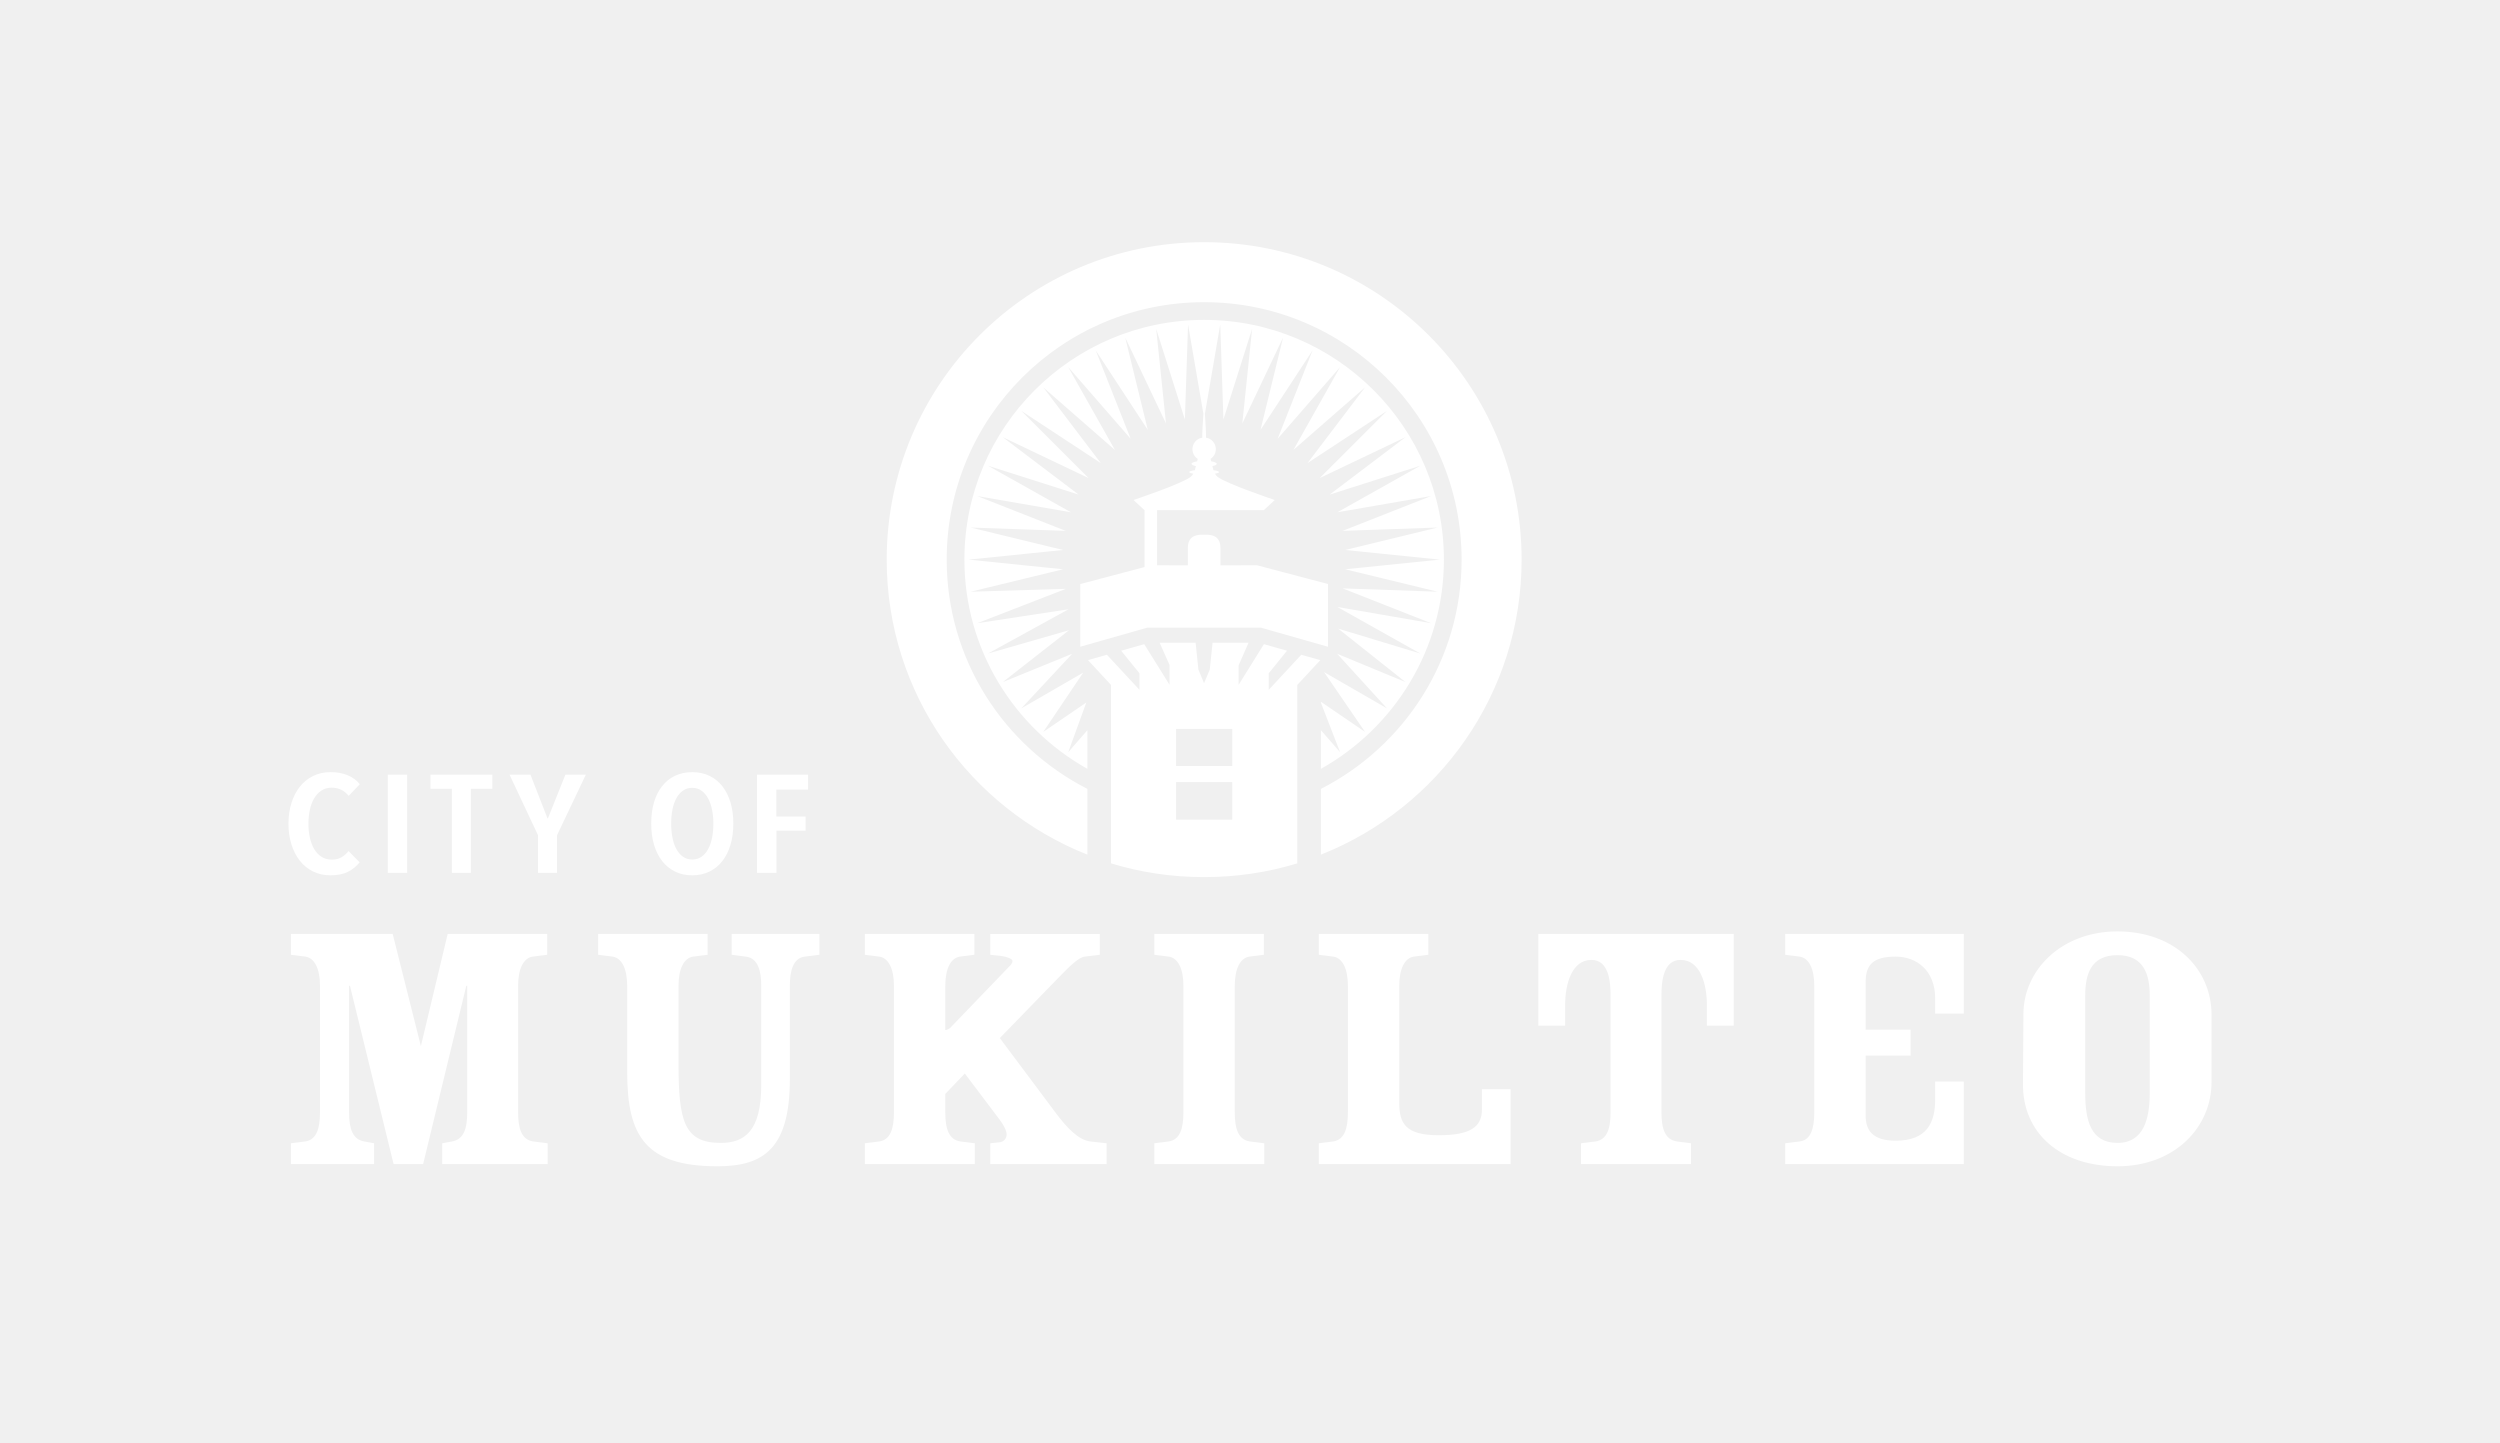
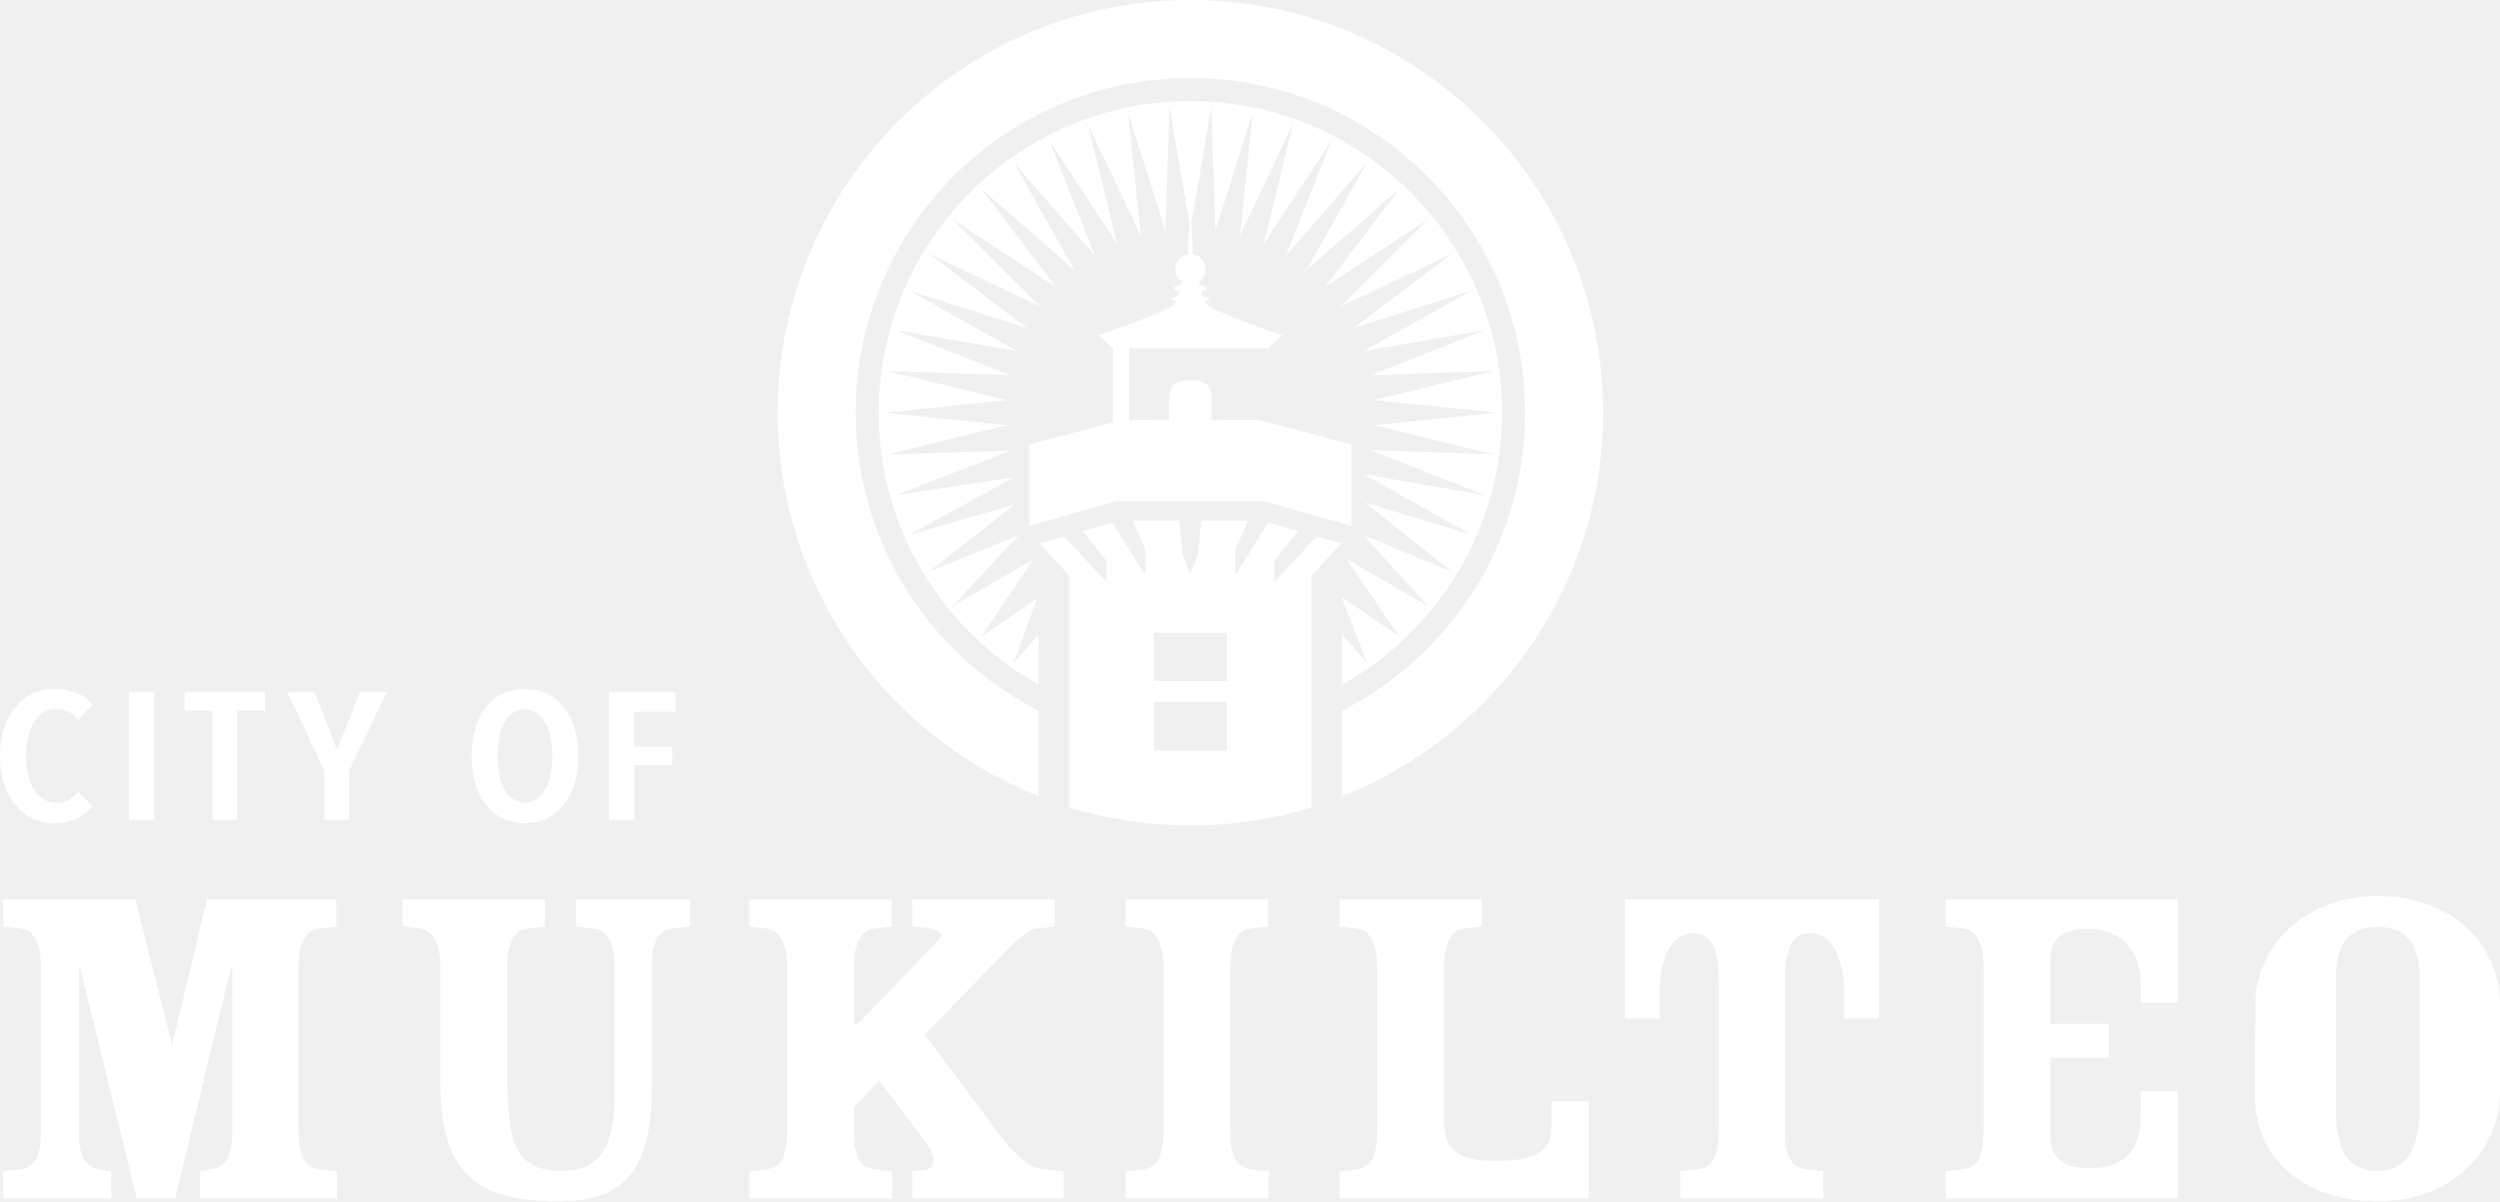
- <svg xmlns="http://www.w3.org/2000/svg" version="1.1" id="Layer_1" x="0px" y="0px" viewBox="0 0 468 270" enable-background="new 0 0 468 270" xml:space="preserve">
-   <path id="Vertical_Mukilteo_Reversed_to_White" fill="#FFFFFF" d="M247.279,143.925v-7.23l3.581,4.113l-3.581-9.246v-0.186  l8.252,5.631l-7.664-11.188l11.774,6.787l-9.323-10.219l12.796,5.299l-12.6-10.004l15.37,4.658l-15.524-8.713l17.54,3.038  l-16.565-6.518l17.79,0.622l-17.298-4.201l17.709-1.807l-17.709-1.806l17.298-4.201l-17.79,0.622l16.565-6.518l-17.54,3.038  l15.524-8.712l-16.963,5.399l14.193-10.746l-16.07,7.658l12.598-12.578l-14.878,9.775l10.768-14.176l-13.408,11.71l8.737-15.511  l-11.689,13.427l6.544-16.555l-9.751,14.893l4.228-17.292l-7.633,16.082l1.834-17.707l-5.372,16.972l-0.594-17.792l-2.868,16.714  c-0.045-0.614-0.092-1.117-0.135-1.273v-0.054c0,0-0.006,0.02-0.008,0.028l-0.006-0.023l-0.003,0.05  c-0.043,0.156-0.09,0.659-0.135,1.272l-2.868-16.713l-0.594,17.792l-5.372-16.972l1.835,17.707l-7.633-16.082l4.228,17.292  l-9.751-14.893l6.544,16.555l-11.689-13.427l8.737,15.511l-13.408-11.71l10.768,14.176l-14.878-9.775l12.598,12.578l-16.07-7.658  l14.193,10.746l-16.963-5.399l15.524,8.712l-17.54-3.038l16.565,6.518l-17.79-0.622l17.298,4.201l-17.709,1.806l17.709,1.807  l-17.298,4.201l17.828-0.539l-16.603,6.435l17.093-2.611l-15.076,8.286l15.174-4.365l-12.404,9.711l12.992-5.299l-9.519,10.219  l11.578-6.69l-7.468,11.091l8.056-5.502l-3.385,9.302l3.581-4.113v7.23c-13.716-7.688-23.019-22.35-23.019-39.161  c0-24.748,20.134-44.881,44.881-44.881s44.881,20.133,44.881,44.881C270.298,121.575,260.995,136.236,247.279,143.925z   M225.426,127.069L225.426,127.069l-0.008,0.019l0,0L225.426,127.069z M65.167,163.186c-0.874,0.452-1.974,0.674-3.3,0.674  c-1.206,0-2.296-0.242-3.271-0.724c-0.975-0.485-1.799-1.156-2.471-2.012c-0.674-0.857-1.196-1.876-1.568-3.052  c-0.372-1.179-0.557-2.467-0.557-3.868c0.001-1.401,0.186-2.696,0.558-3.882c0.372-1.185,0.899-2.208,1.583-3.065  c0.682-0.857,1.512-1.524,2.486-1.999c0.975-0.475,2.055-0.714,3.241-0.714c1.225,0,2.3,0.196,3.225,0.584  c0.924,0.388,1.678,0.946,2.26,1.674l-2.079,2.182c-0.824-1.019-1.889-1.531-3.195-1.531c-0.724,0-1.356,0.176-1.899,0.531  c-0.542,0.355-0.994,0.837-1.356,1.441c-0.361,0.608-0.633,1.322-0.814,2.142c-0.181,0.823-0.271,1.7-0.272,2.636  c0,0.916,0.09,1.786,0.271,2.61c0.181,0.82,0.452,1.534,0.814,2.142c0.362,0.604,0.818,1.086,1.371,1.441s1.2,0.531,1.944,0.531  c0.703,0,1.312-0.156,1.824-0.468s0.939-0.691,1.281-1.142l2.08,2.102C66.76,162.147,66.041,162.738,65.167,163.186z   M72.596,163.395l0.001-18.382h3.617l-0.001,18.382H72.596z M88.15,147.66l-0.001,15.736h-3.556l0.001-15.736h-4.009v-2.646h11.574  v2.646H88.15z M104.275,156.359v7.036h-3.557v-7.036l-5.334-11.346h3.918l3.195,8.205l0.09-0.053l3.256-8.152h3.828L104.275,156.359  z M137.279,154.178c0,1.454-0.177,2.773-0.528,3.958c-0.352,1.185-0.859,2.205-1.522,3.051c-0.663,0.85-1.473,1.507-2.426,1.972  c-0.955,0.468-2.025,0.701-3.21,0.701c-1.206,0-2.281-0.232-3.225-0.701c-0.946-0.465-1.748-1.122-2.411-1.972  c-0.663-0.847-1.171-1.866-1.522-3.051c-0.352-1.185-0.527-2.504-0.527-3.958c0.001-1.454,0.171-2.769,0.513-3.948  c0.341-1.175,0.844-2.188,1.507-3.035c0.663-0.85,1.472-1.504,2.426-1.962c0.955-0.458,2.035-0.687,3.241-0.687  c1.185,0,2.255,0.229,3.21,0.687c0.954,0.458,1.763,1.112,2.426,1.962c0.662,0.847,1.17,1.859,1.522,3.035  C137.103,151.408,137.28,152.723,137.279,154.178z M133.541,154.178c0.001-0.936-0.085-1.813-0.255-2.636  c-0.171-0.82-0.423-1.531-0.754-2.128c-0.332-0.598-0.744-1.069-1.236-1.415c-0.492-0.345-1.06-0.518-1.703-0.518  c-0.663,0-1.241,0.173-1.733,0.518c-0.493,0.345-0.904,0.817-1.236,1.415c-0.331,0.598-0.578,1.308-0.738,2.128  c-0.161,0.823-0.242,1.7-0.242,2.636c0,0.933,0.081,1.813,0.242,2.636c0.16,0.82,0.407,1.534,0.738,2.142  c0.332,0.604,0.743,1.082,1.236,1.428c0.492,0.345,1.07,0.518,1.733,0.518c0.662,0,1.24-0.173,1.732-0.518  c0.492-0.345,0.905-0.823,1.236-1.428c0.332-0.608,0.578-1.322,0.739-2.142C133.46,155.991,133.541,155.111,133.541,154.178z   M145.327,147.816v5.037h5.486l-0.001,2.65h-5.456v7.893h-3.648l0.001-18.382h9.555v2.802H145.327z M65.346,208.208  c0,3.144,0.681,5.06,2.807,5.469l1.872,0.342v3.898H54.458v-3.898l2.722-0.342c2.041-0.342,2.722-2.324,2.722-5.469v-23.662  c0-3.211-1.021-5.197-2.722-5.469l-2.722-0.342v-3.898h19.054l5.274,20.992l5.019-20.992h18.628v3.898l-2.722,0.342  c-1.701,0.272-2.722,2.258-2.722,5.469v23.662c0,3.144,0.681,5.127,2.807,5.469l2.722,0.342v3.898H82.783v-3.898l1.871-0.342  c2.127-0.408,2.807-2.324,2.807-5.469v-23.662h-0.17l-8.081,33.371h-5.529l-8.166-33.371h-0.17V208.208z M111.965,174.838h20.5  v3.898l-2.722,0.342c-1.702,0.272-2.722,2.258-2.722,5.469v14.567c0,10.735,1.02,14.839,7.91,14.839  c4.424,0,7.571-2.188,7.571-10.805v-18.601c0-2.597-0.511-5.197-2.892-5.469l-2.636-0.342v-3.898h16.416v3.898l-2.722,0.342  c-2.296,0.272-2.807,2.872-2.807,5.469v17.439c0,12.857-4.764,16.343-13.525,16.343c-13.44,0-16.927-5.608-16.927-17.575v-16.207  c0-3.211-1.021-5.197-2.722-5.469l-2.722-0.342V174.838z M167.346,184.547c0-3.211-1.021-5.197-2.722-5.469l-2.722-0.342v-3.898  h20.5v3.898l-2.722,0.342c-1.702,0.272-2.722,2.258-2.722,5.469v8.275c0.425,0,0.936-0.342,1.19-0.684l10.718-11.143  c0.34-0.276,0.681-0.754,0.681-1.096c0-0.408-1.106-0.82-2.211-0.956l-1.957-0.206v-3.898h20.5v3.898l-2.807,0.342  c-1.191,0.136-2.892,1.846-5.274,4.307l-10.633,10.941l10.377,13.883c2.127,2.872,4.338,5.197,6.55,5.469l3.062,0.342v3.898h-21.776  v-3.898l1.872-0.203c0.68-0.139,1.19-0.684,1.19-1.438c0-0.684-0.511-1.71-1.276-2.736l-6.55-8.683l-3.657,3.828v3.42  c0,3.144,0.681,5.127,2.807,5.469l2.722,0.342v3.898h-20.584v-3.898l2.722-0.342c2.041-0.342,2.722-2.324,2.722-5.469V184.547z   M221.535,184.547c0-3.211-1.021-5.197-2.722-5.469l-2.722-0.342v-3.898h20.5v3.898l-2.722,0.342  c-1.702,0.272-2.722,2.258-2.722,5.469v23.662c0,3.144,0.681,5.127,2.807,5.469l2.722,0.342v3.898h-20.584v-3.898l2.722-0.342  c2.041-0.342,2.722-2.324,2.722-5.469V184.547z M252.329,184.547c0-3.211-1.021-5.197-2.722-5.469l-2.722-0.342v-3.898h20.5v3.898  l-2.722,0.342c-1.702,0.272-2.722,2.258-2.722,5.469v21.882c0,3.898,1.19,6.086,7.4,6.086c5.954,0,8.08-1.571,8.08-4.855v-3.759  h5.359v14.016h-35.896v-3.898l2.722-0.342c2.041-0.342,2.722-2.324,2.722-5.469V184.547z M287.973,174.838h36.577v17.163h-5.019  v-3.828c0-4.034-1.276-8.48-4.933-8.48c-3.232,0-3.573,4.034-3.573,6.634v21.882c0,3.144,0.681,5.127,2.892,5.469l2.637,0.342v3.898  h-20.585v-3.898l2.722-0.342c2.127-0.342,2.807-2.324,2.807-5.469v-21.882c0-2.6-0.34-6.634-3.573-6.634  c-3.658,0-4.933,4.446-4.933,8.48v3.828h-5.019V174.838z M349.247,197.609v11.213c0,2.736,1.276,4.718,5.614,4.718  c5.954,0,7.4-3.486,7.4-7.727v-3.35h5.358v15.453h-33.429v-3.898l2.722-0.342c2.041-0.272,2.722-2.324,2.722-5.469v-23.662  c0-3.211-1.021-5.197-2.722-5.469l-2.722-0.342v-3.898h33.429v14.909h-5.358v-2.872c0-5.13-3.403-7.796-7.4-7.796  c-4.338,0-5.614,1.64-5.614,4.788v8.889h8.421v4.855H349.247z M413.999,202.394c0.086,8.617-6.89,15.935-17.608,15.935  c-10.632,0-17.778-6.156-17.692-15.453l0.085-13.063c0-8.069,6.975-15.453,17.608-15.453c10.633,0,17.523,6.907,17.608,15.453  V202.394z M390.353,204.582c0,4.994,0.936,9.37,6.039,9.37c5.019,0,6.039-4.718,6.039-9.37v-18.186c0-3.832-1.02-7.591-6.039-7.591  c-5.104,0-6.039,3.759-6.039,7.591V204.582z M284.846,104.764c0,25.094-15.575,46.508-37.567,55.224v-12.309  c15.618-7.974,26.335-24.177,26.335-42.915c0-26.618-21.578-48.196-48.196-48.196s-48.196,21.578-48.196,48.196  c0,18.739,10.716,34.941,26.335,42.914v12.31c-21.992-8.716-37.567-30.131-37.567-55.224c0-32.823,26.607-59.429,59.429-59.429  C258.239,45.335,284.846,71.941,284.846,104.764z M243.597,122.57l3.563,1.009l-0.387,0.417l-3.922,4.228v0.929v32.469  c-5.483,1.67-11.302,2.57-17.331,2.57c-0.034,0-0.068-0.001-0.102-0.001c-0.034,0-0.068,0.001-0.102,0.001  c-6.029,0-11.848-0.9-17.331-2.57v-32.469v-0.929l-3.922-4.228l-0.392-0.423l3.543-1.003l6.095,6.569v-3.095l-3.427-4.23  l4.321-1.224l4.738,7.607v-3.708l-1.861-4.174h6.738l0.524,5.038l0.017,0.041l1.028,2.476l0.011-0.024l0.009,0.022l1.044-2.474  l0.017-0.041l0.524-5.038h6.738l-1.861,4.239v3.643l4.738-7.607l4.321,1.224l-3.427,4.23v3.095L243.597,122.57z M230.675,146.4  h-5.25h-0.016h-5.25v7.042h5.25h0.016h5.25V146.4z M230.675,136.459h-5.25h-0.016h-5.25v6.939h5.25h0.016h5.25V136.459z   M214.78,117.495h0.042h21.165h0.042l0.041,0.012l12.531,3.565V109.33l-12.028-3.177l-1.28-0.338l-1.069,0.003l-5.756,0.019v-3.354  c0,0-0.007-0.034-0.01-0.051c0.004-0.425-0.081-1.202-0.7-1.772c-0.413-0.38-1.086-0.508-1.537-0.549l-0.001-0.005h-0.796h-0.016  h-0.796l-0.001,0.005c-0.451,0.041-1.124,0.168-1.537,0.549c-0.62,0.571-0.704,1.348-0.7,1.772c-0.003,0.017-0.01,0.033-0.01,0.033  v3.371l-5.756-0.019V95.497h8.801h0.008h0.001h0.008h8.801v0.001l2.348-0.001h0.016l2.042-1.896c0,0-9.068-3.038-10.693-4.333  c-0.204-0.163-0.362-0.369-0.49-0.588c0.463-0.081,0.753-0.188,0.753-0.307c0-0.142-0.411-0.268-1.041-0.35  c-0.095-0.29-0.156-0.564-0.203-0.77c0.497-0.103,0.818-0.253,0.818-0.423c0-0.194-0.415-0.366-1.046-0.467  c-0.038-0.153-0.076-0.308-0.112-0.458c0.593-0.392,0.986-1.062,0.986-1.826c0-1.09-0.8-1.987-1.843-2.153v-0.864  c0,0-0.096-2.142-0.203-3.601c-0.045-0.614-0.092-1.117-0.135-1.273v-0.054c0,0-0.006,0.021-0.008,0.028l-0.006-0.023l-0.003,0.05  c-0.043,0.156-0.09,0.659-0.135,1.272c-0.107,1.459-0.203,3.602-0.203,3.602v0.864c-1.043,0.167-1.843,1.063-1.843,2.153  c0,0.764,0.393,1.435,0.986,1.826c-0.036,0.149-0.074,0.305-0.112,0.458c-0.63,0.101-1.046,0.272-1.046,0.467  c0,0.17,0.321,0.321,0.818,0.423c-0.047,0.206-0.108,0.48-0.203,0.77c-0.63,0.083-1.041,0.208-1.041,0.35  c0,0.119,0.29,0.226,0.753,0.307c-0.127,0.22-0.285,0.426-0.49,0.588c-1.624,1.295-10.693,4.333-10.693,4.333l2.042,1.896h0.016  v10.657l-12.028,3.177v11.735l12.506-3.558L214.78,117.495z" />
+ <svg xmlns="http://www.w3.org/2000/svg" version="1.1" id="Layer_1" x="0px" y="0px" viewBox="0 0 360 172.994" enable-background="new 0 0 360 172.994" xml:space="preserve">
+   <path id="Vertical_Mukilteo_Reversed_to_White" fill="#FFFFFF" d="M193.279,98.59v-7.23l3.581,4.113l-3.581-9.246v-0.186  l8.252,5.631l-7.664-11.188l11.774,6.787l-9.323-10.219l12.796,5.299l-12.6-10.004l15.37,4.658l-15.524-8.713l17.54,3.038  l-16.565-6.518l17.79,0.622l-17.298-4.201l17.709-1.807l-17.709-1.806l17.298-4.201l-17.79,0.622l16.565-6.518l-17.54,3.038  l15.524-8.712l-16.963,5.399l14.193-10.746l-16.07,7.658l12.598-12.578l-14.878,9.775l10.768-14.176l-13.408,11.71l8.737-15.511  l-11.689,13.427l6.544-16.555l-9.751,14.893l4.228-17.292l-7.633,16.082l1.834-17.707l-5.372,16.972l-0.594-17.792l-2.868,16.714  c-0.045-0.614-0.092-1.117-0.135-1.273v-0.054c0,0-0.006,0.02-0.008,0.028l-0.006-0.023l-0.003,0.05  c-0.043,0.156-0.09,0.659-0.135,1.272l-2.868-16.713l-0.594,17.792l-5.372-16.972l1.835,17.707l-7.633-16.082l4.228,17.292  l-9.751-14.893l6.544,16.555l-11.689-13.427l8.737,15.511l-13.408-11.71l10.768,14.176l-14.878-9.775l12.598,12.578l-16.07-7.658  l14.193,10.746l-16.963-5.399l15.524,8.712l-17.54-3.038l16.565,6.518l-17.79-0.622l17.298,4.201l-17.709,1.806l17.709,1.807  l-17.298,4.201l17.828-0.539l-16.603,6.435l17.093-2.611l-15.076,8.286l15.174-4.365l-12.404,9.711l12.992-5.299l-9.52,10.219  l11.578-6.69l-7.468,11.091l8.056-5.502l-3.385,9.302l3.581-4.113v7.23c-13.716-7.688-23.019-22.35-23.019-39.161  c0-24.748,20.134-44.881,44.881-44.881s44.881,20.133,44.881,44.881C216.299,76.24,206.995,90.901,193.279,98.59z M171.426,81.734  L171.426,81.734l-0.008,0.019l0,0L171.426,81.734z M11.167,117.851c-0.874,0.452-1.974,0.674-3.3,0.674  c-1.206,0-2.296-0.242-3.271-0.724c-0.975-0.485-1.799-1.156-2.471-2.012c-0.674-0.857-1.196-1.876-1.568-3.051  C0.185,111.559,0,110.27,0,108.869c0.001-1.401,0.186-2.696,0.558-3.882s0.899-2.208,1.583-3.065  c0.682-0.857,1.512-1.524,2.486-1.999c0.975-0.475,2.055-0.714,3.241-0.714c1.225,0,2.3,0.196,3.225,0.584  c0.924,0.388,1.678,0.946,2.26,1.674l-2.079,2.182c-0.824-1.019-1.889-1.531-3.195-1.531c-0.724,0-1.356,0.176-1.899,0.531  c-0.542,0.355-0.994,0.837-1.356,1.441c-0.361,0.608-0.633,1.322-0.814,2.142c-0.181,0.823-0.271,1.7-0.272,2.636  c0,0.916,0.09,1.786,0.271,2.61c0.181,0.82,0.452,1.534,0.814,2.142c0.362,0.604,0.818,1.086,1.371,1.441  c0.553,0.355,1.2,0.531,1.944,0.531c0.703,0,1.312-0.156,1.824-0.468c0.512-0.312,0.939-0.691,1.281-1.142l2.08,2.102  C12.76,116.812,12.041,117.403,11.167,117.851z M18.596,118.06l0.001-18.382h3.617l-0.001,18.382H18.596z M34.15,102.325  l-0.001,15.736h-3.556l0.001-15.736h-4.009v-2.646h11.574v2.646H34.15z M50.275,111.024v7.036h-3.557v-7.036l-5.334-11.346h3.918  l3.195,8.205l0.09-0.053l3.256-8.152h3.828L50.275,111.024z M83.279,108.843c0,1.454-0.177,2.773-0.528,3.958  c-0.352,1.185-0.859,2.205-1.522,3.051c-0.663,0.85-1.473,1.507-2.426,1.972c-0.955,0.468-2.025,0.701-3.21,0.701  c-1.206,0-2.281-0.232-3.225-0.701c-0.946-0.465-1.748-1.122-2.411-1.972c-0.663-0.847-1.171-1.866-1.522-3.051  c-0.352-1.185-0.527-2.504-0.527-3.958c0.001-1.454,0.171-2.769,0.513-3.948c0.341-1.175,0.844-2.188,1.507-3.035  c0.663-0.85,1.472-1.504,2.426-1.962c0.955-0.458,2.035-0.687,3.241-0.687c1.185,0,2.255,0.229,3.21,0.687  c0.954,0.458,1.763,1.112,2.426,1.962c0.662,0.847,1.17,1.859,1.522,3.035C83.103,106.073,83.28,107.388,83.279,108.843z   M79.541,108.843c0.001-0.936-0.085-1.813-0.255-2.636c-0.171-0.82-0.423-1.531-0.754-2.128c-0.332-0.598-0.744-1.069-1.236-1.415  c-0.492-0.345-1.06-0.518-1.703-0.518c-0.663,0-1.241,0.173-1.733,0.518c-0.493,0.345-0.904,0.817-1.236,1.415  c-0.331,0.598-0.578,1.308-0.738,2.128c-0.161,0.823-0.242,1.7-0.242,2.636c0,0.933,0.081,1.813,0.242,2.636  c0.16,0.82,0.407,1.534,0.738,2.142c0.332,0.604,0.743,1.082,1.236,1.428c0.492,0.345,1.07,0.518,1.733,0.518  c0.662,0,1.24-0.173,1.732-0.518c0.492-0.345,0.905-0.823,1.236-1.428c0.332-0.608,0.578-1.322,0.739-2.142  C79.46,110.656,79.541,109.776,79.541,108.843z M91.327,102.481v5.037h5.486l-0.001,2.65h-5.456v7.893h-3.648l0.001-18.382h9.555  v2.802H91.327z M11.346,162.873c0,3.144,0.681,5.06,2.807,5.469l1.872,0.342v3.898H0.458v-3.898l2.722-0.342  c2.041-0.342,2.722-2.324,2.722-5.469v-23.662c0-3.211-1.021-5.197-2.722-5.469l-2.722-0.342v-3.898h19.054l5.274,20.992  l5.019-20.992h18.628v3.898l-2.722,0.342c-1.701,0.272-2.722,2.258-2.722,5.469v23.662c0,3.144,0.681,5.127,2.807,5.469l2.722,0.342  v3.898H28.783v-3.898l1.871-0.342c2.127-0.408,2.807-2.324,2.807-5.469v-23.662h-0.17l-8.081,33.371h-5.529l-8.166-33.371h-0.17  V162.873z M57.965,129.503h20.5v3.898l-2.722,0.342c-1.702,0.272-2.722,2.258-2.722,5.469v14.567c0,10.735,1.02,14.839,7.91,14.839  c4.424,0,7.571-2.188,7.571-10.805v-18.601c0-2.597-0.511-5.197-2.892-5.469l-2.636-0.342v-3.898H99.39v3.898l-2.722,0.342  c-2.296,0.272-2.807,2.872-2.807,5.469v17.439c0,12.857-4.764,16.343-13.525,16.343c-13.44,0-16.927-5.608-16.927-17.575v-16.207  c0-3.211-1.021-5.197-2.722-5.469l-2.722-0.342V129.503z M113.346,139.212c0-3.211-1.021-5.197-2.722-5.469l-2.722-0.342v-3.898  h20.5v3.898l-2.722,0.342c-1.702,0.272-2.722,2.258-2.722,5.469v8.275c0.425,0,0.936-0.342,1.19-0.684l10.718-11.143  c0.34-0.276,0.681-0.754,0.681-1.096c0-0.408-1.106-0.82-2.211-0.956l-1.957-0.206v-3.898h20.5v3.898l-2.807,0.342  c-1.191,0.136-2.892,1.846-5.274,4.307l-10.633,10.941l10.377,13.883c2.127,2.872,4.338,5.197,6.55,5.469l3.062,0.342v3.898h-21.776  v-3.898l1.872-0.203c0.68-0.139,1.19-0.684,1.19-1.438c0-0.684-0.511-1.71-1.276-2.736l-6.55-8.683l-3.657,3.828v3.42  c0,3.144,0.681,5.127,2.807,5.469l2.722,0.342v3.898h-20.584v-3.898l2.722-0.342c2.041-0.342,2.722-2.324,2.722-5.469V139.212z   M167.535,139.212c0-3.211-1.021-5.197-2.722-5.469l-2.722-0.342v-3.898h20.5v3.898l-2.722,0.342  c-1.702,0.272-2.722,2.258-2.722,5.469v23.662c0,3.144,0.681,5.127,2.807,5.469l2.722,0.342v3.898h-20.584v-3.898l2.722-0.342  c2.041-0.342,2.722-2.324,2.722-5.469V139.212z M198.329,139.212c0-3.211-1.021-5.197-2.722-5.469l-2.722-0.342v-3.898h20.5v3.898  l-2.722,0.342c-1.702,0.272-2.722,2.258-2.722,5.469v21.882c0,3.898,1.19,6.086,7.4,6.086c5.954,0,8.08-1.571,8.08-4.855v-3.759  h5.359v14.016h-35.896v-3.898l2.722-0.342c2.041-0.342,2.722-2.324,2.722-5.469V139.212z M233.973,129.503h36.577v17.163h-5.019  v-3.828c0-4.034-1.276-8.48-4.933-8.48c-3.232,0-3.573,4.034-3.573,6.634v21.882c0,3.144,0.681,5.127,2.892,5.469l2.637,0.342v3.898  h-20.585v-3.898l2.722-0.342c2.127-0.342,2.807-2.324,2.807-5.469v-21.882c0-2.6-0.34-6.634-3.573-6.634  c-3.657,0-4.933,4.446-4.933,8.48v3.828h-5.019V129.503z M295.247,152.274v11.213c0,2.736,1.276,4.718,5.614,4.718  c5.954,0,7.4-3.486,7.4-7.727v-3.35h5.358v15.453h-33.429v-3.898l2.722-0.342c2.041-0.272,2.722-2.324,2.722-5.469v-23.662  c0-3.211-1.021-5.197-2.722-5.469l-2.722-0.342v-3.898h33.429v14.909h-5.358v-2.872c0-5.13-3.403-7.796-7.4-7.796  c-4.338,0-5.614,1.64-5.614,4.788v8.889h8.421v4.855H295.247z M359.999,157.059c0.085,8.617-6.89,15.935-17.608,15.935  c-10.632,0-17.778-6.156-17.692-15.453l0.085-13.063c0-8.069,6.975-15.453,17.608-15.453c10.633,0,17.523,6.907,17.608,15.453  V157.059z M336.353,159.247c0,4.994,0.936,9.37,6.039,9.37c5.019,0,6.039-4.718,6.039-9.37v-18.186c0-3.832-1.02-7.591-6.039-7.591  c-5.104,0-6.039,3.759-6.039,7.591V159.247z M230.846,59.429c0,25.094-15.575,46.508-37.567,55.224v-12.309  c15.618-7.974,26.335-24.177,26.335-42.915c0-26.618-21.578-48.196-48.196-48.196s-48.196,21.578-48.196,48.196  c0,18.739,10.716,34.941,26.335,42.914v12.31c-21.992-8.716-37.567-30.131-37.567-55.224C111.989,26.606,138.596,0,171.418,0  C204.239,0,230.846,26.606,230.846,59.429z M189.597,77.235l3.563,1.009l-0.387,0.417l-3.922,4.228v0.929v32.469  c-5.483,1.67-11.302,2.57-17.331,2.57c-0.034,0-0.068-0.001-0.102-0.001c-0.034,0-0.068,0.001-0.102,0.001  c-6.029,0-11.848-0.9-17.331-2.57V83.818v-0.929l-3.922-4.228l-0.392-0.423l3.543-1.003l6.095,6.569v-3.095l-3.427-4.23l4.321-1.224  l4.738,7.607v-3.708l-1.861-4.174h6.738l0.524,5.038l0.017,0.041l1.028,2.476l0.011-0.024l0.009,0.022l1.044-2.474l0.017-0.041  l0.524-5.038h6.738l-1.861,4.239v3.643l4.738-7.607l4.321,1.224l-3.427,4.23v3.095L189.597,77.235z M176.676,101.065h-5.25h-0.016  h-5.25v7.042h5.25h0.016h5.25V101.065z M176.676,91.124h-5.25h-0.016h-5.25v6.939h5.25h0.016h5.25V91.124z M160.78,72.16h0.042  h21.165h0.042l0.041,0.012l12.531,3.565V63.995l-12.028-3.177l-1.28-0.338l-1.069,0.003l-5.756,0.019V57.15  c0,0-0.007-0.034-0.01-0.051c0.004-0.425-0.081-1.202-0.7-1.772c-0.413-0.38-1.086-0.508-1.537-0.549l-0.001-0.005h-0.796h-0.016  h-0.796l-0.001,0.005c-0.451,0.041-1.124,0.168-1.537,0.549c-0.62,0.571-0.704,1.348-0.7,1.772c-0.003,0.017-0.01,0.033-0.01,0.033  v3.371l-5.756-0.019V50.162h8.801h0.008h0.001h0.008h8.801v0.001l2.348-0.001h0.016l2.042-1.896c0,0-9.068-3.038-10.693-4.333  c-0.204-0.163-0.362-0.369-0.49-0.588c0.463-0.081,0.753-0.188,0.753-0.307c0-0.142-0.411-0.268-1.041-0.35  c-0.095-0.29-0.156-0.564-0.203-0.77c0.497-0.103,0.818-0.253,0.818-0.423c0-0.194-0.415-0.366-1.046-0.467  c-0.038-0.153-0.076-0.308-0.112-0.458c0.593-0.392,0.986-1.062,0.986-1.826c0-1.09-0.8-1.987-1.843-2.153v-0.864  c0,0-0.096-2.142-0.203-3.601c-0.045-0.614-0.092-1.117-0.135-1.273v-0.054c0,0-0.006,0.021-0.008,0.028l-0.006-0.023l-0.003,0.05  c-0.043,0.156-0.09,0.659-0.135,1.272c-0.107,1.459-0.203,3.602-0.203,3.602v0.864c-1.043,0.167-1.843,1.063-1.843,2.153  c0,0.764,0.393,1.435,0.986,1.826c-0.036,0.149-0.074,0.305-0.112,0.458c-0.63,0.101-1.046,0.272-1.046,0.467  c0,0.17,0.321,0.321,0.818,0.423c-0.047,0.206-0.108,0.48-0.203,0.77c-0.63,0.083-1.041,0.208-1.041,0.35  c0,0.119,0.29,0.226,0.753,0.307c-0.127,0.22-0.285,0.426-0.49,0.588c-1.624,1.295-10.693,4.333-10.693,4.333l2.042,1.896h0.016  v10.657l-12.028,3.177V75.73l12.506-3.558L160.78,72.16z" />
  <g>
</g>
  <g>
</g>
  <g>
</g>
  <g>
</g>
  <g>
</g>
  <g>
</g>
</svg>
